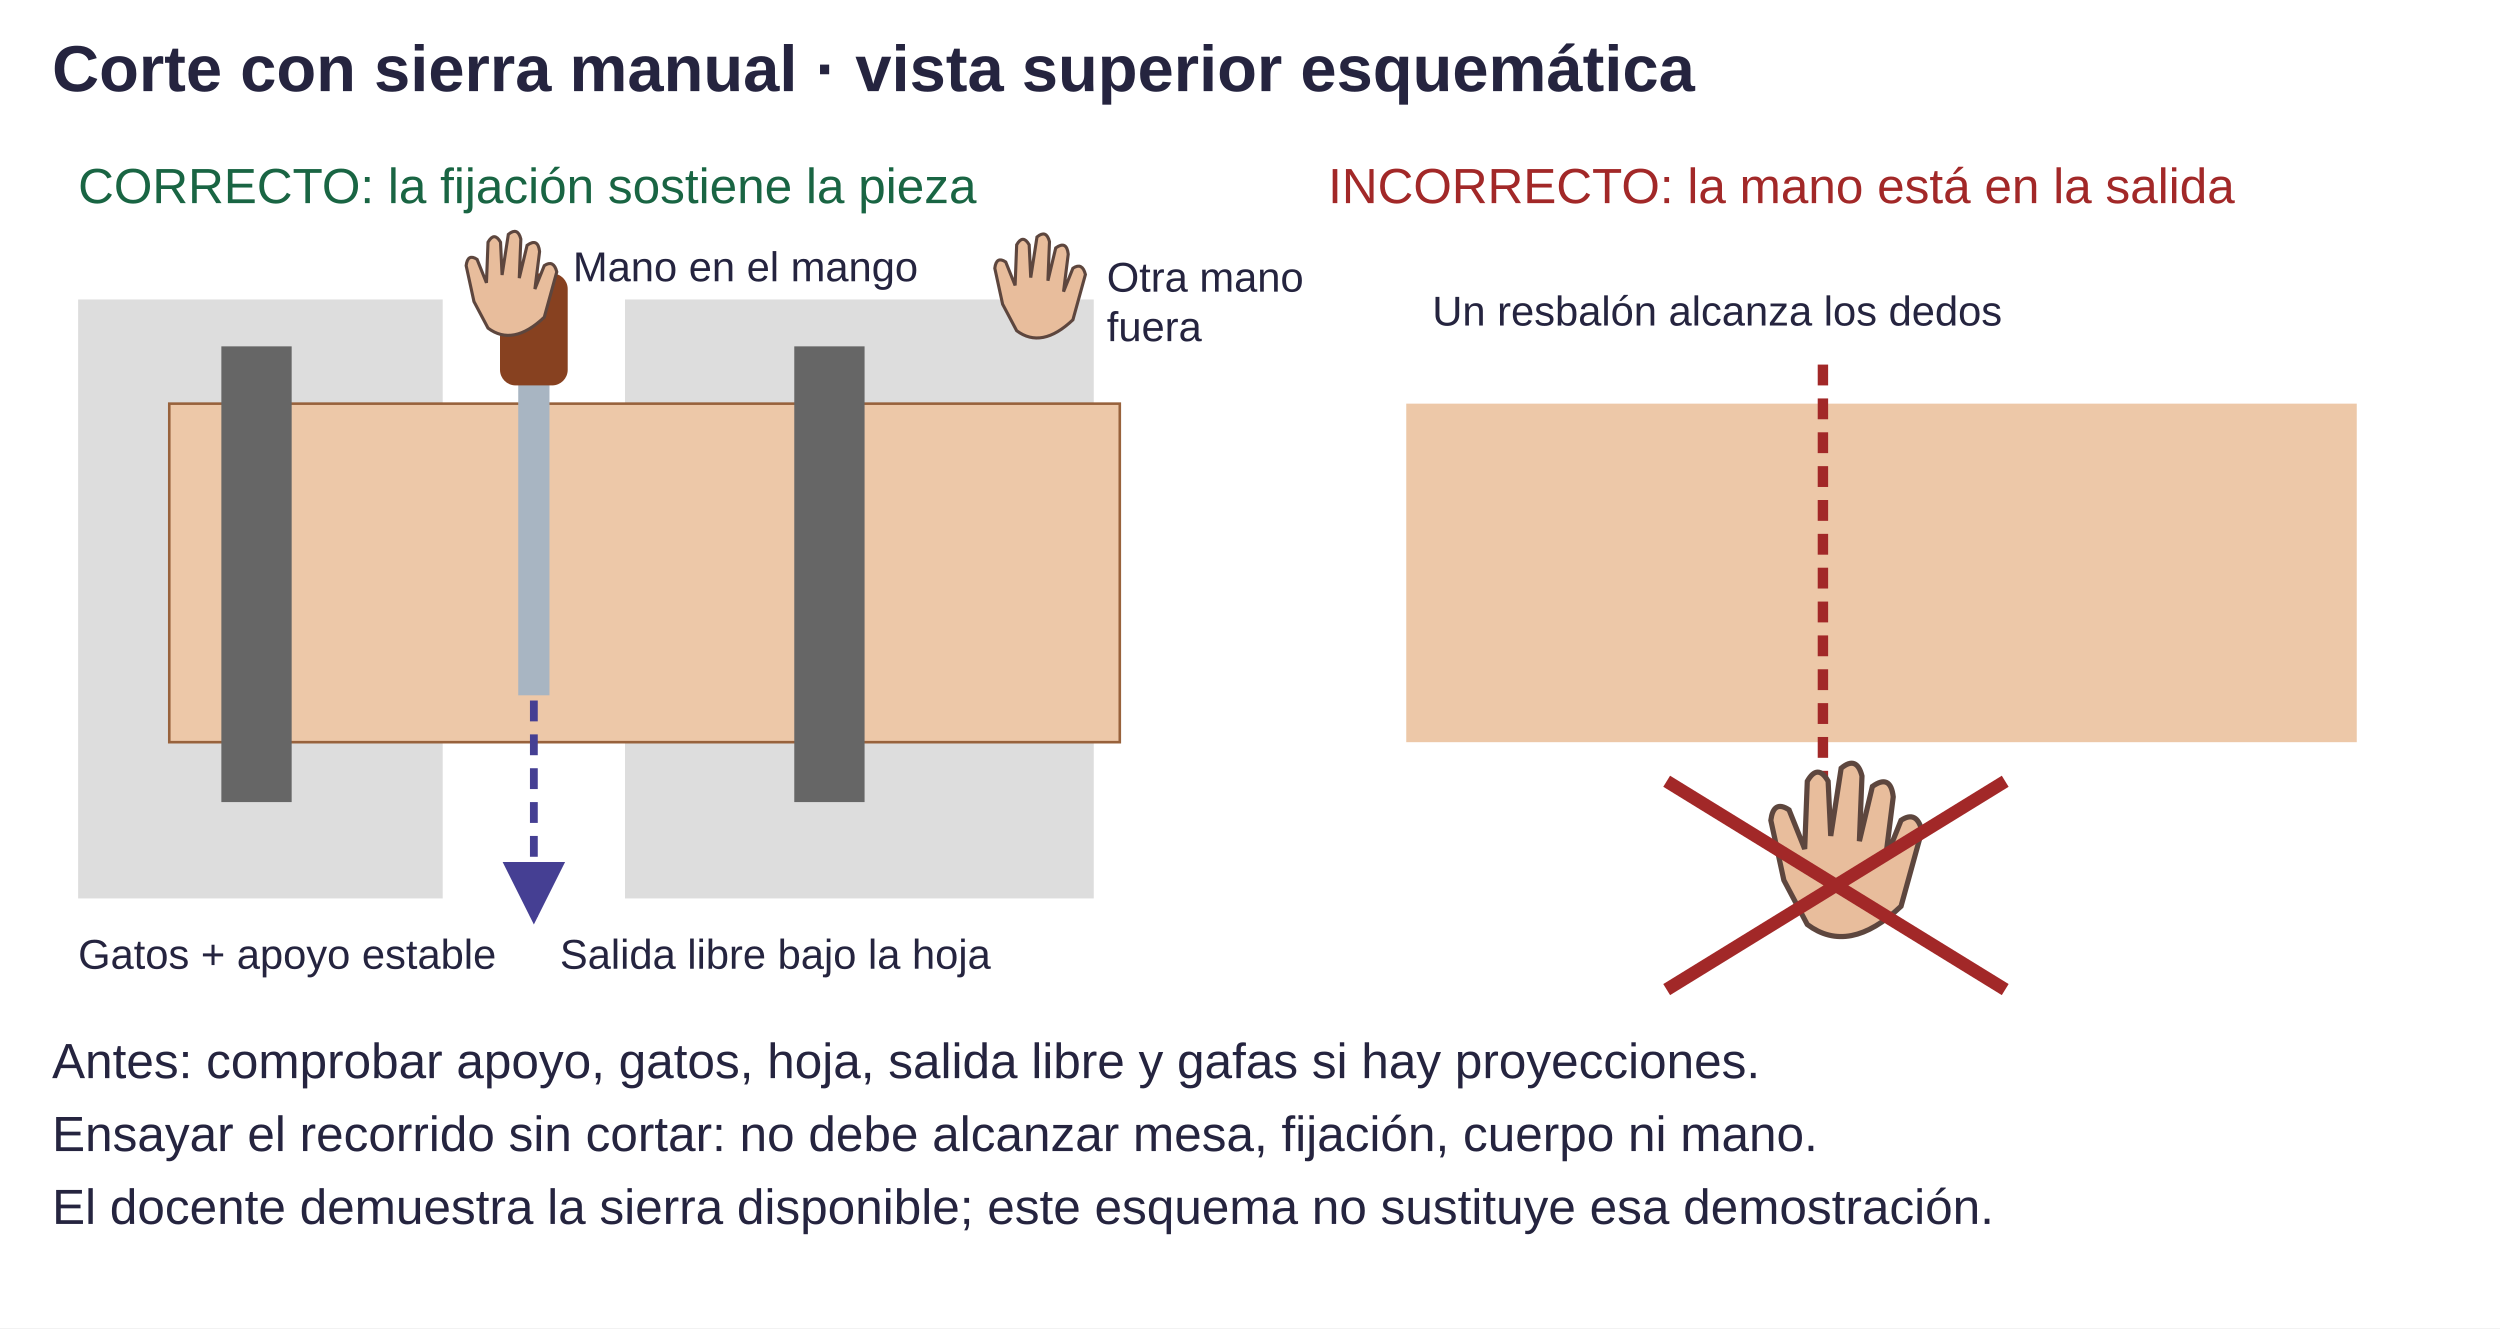
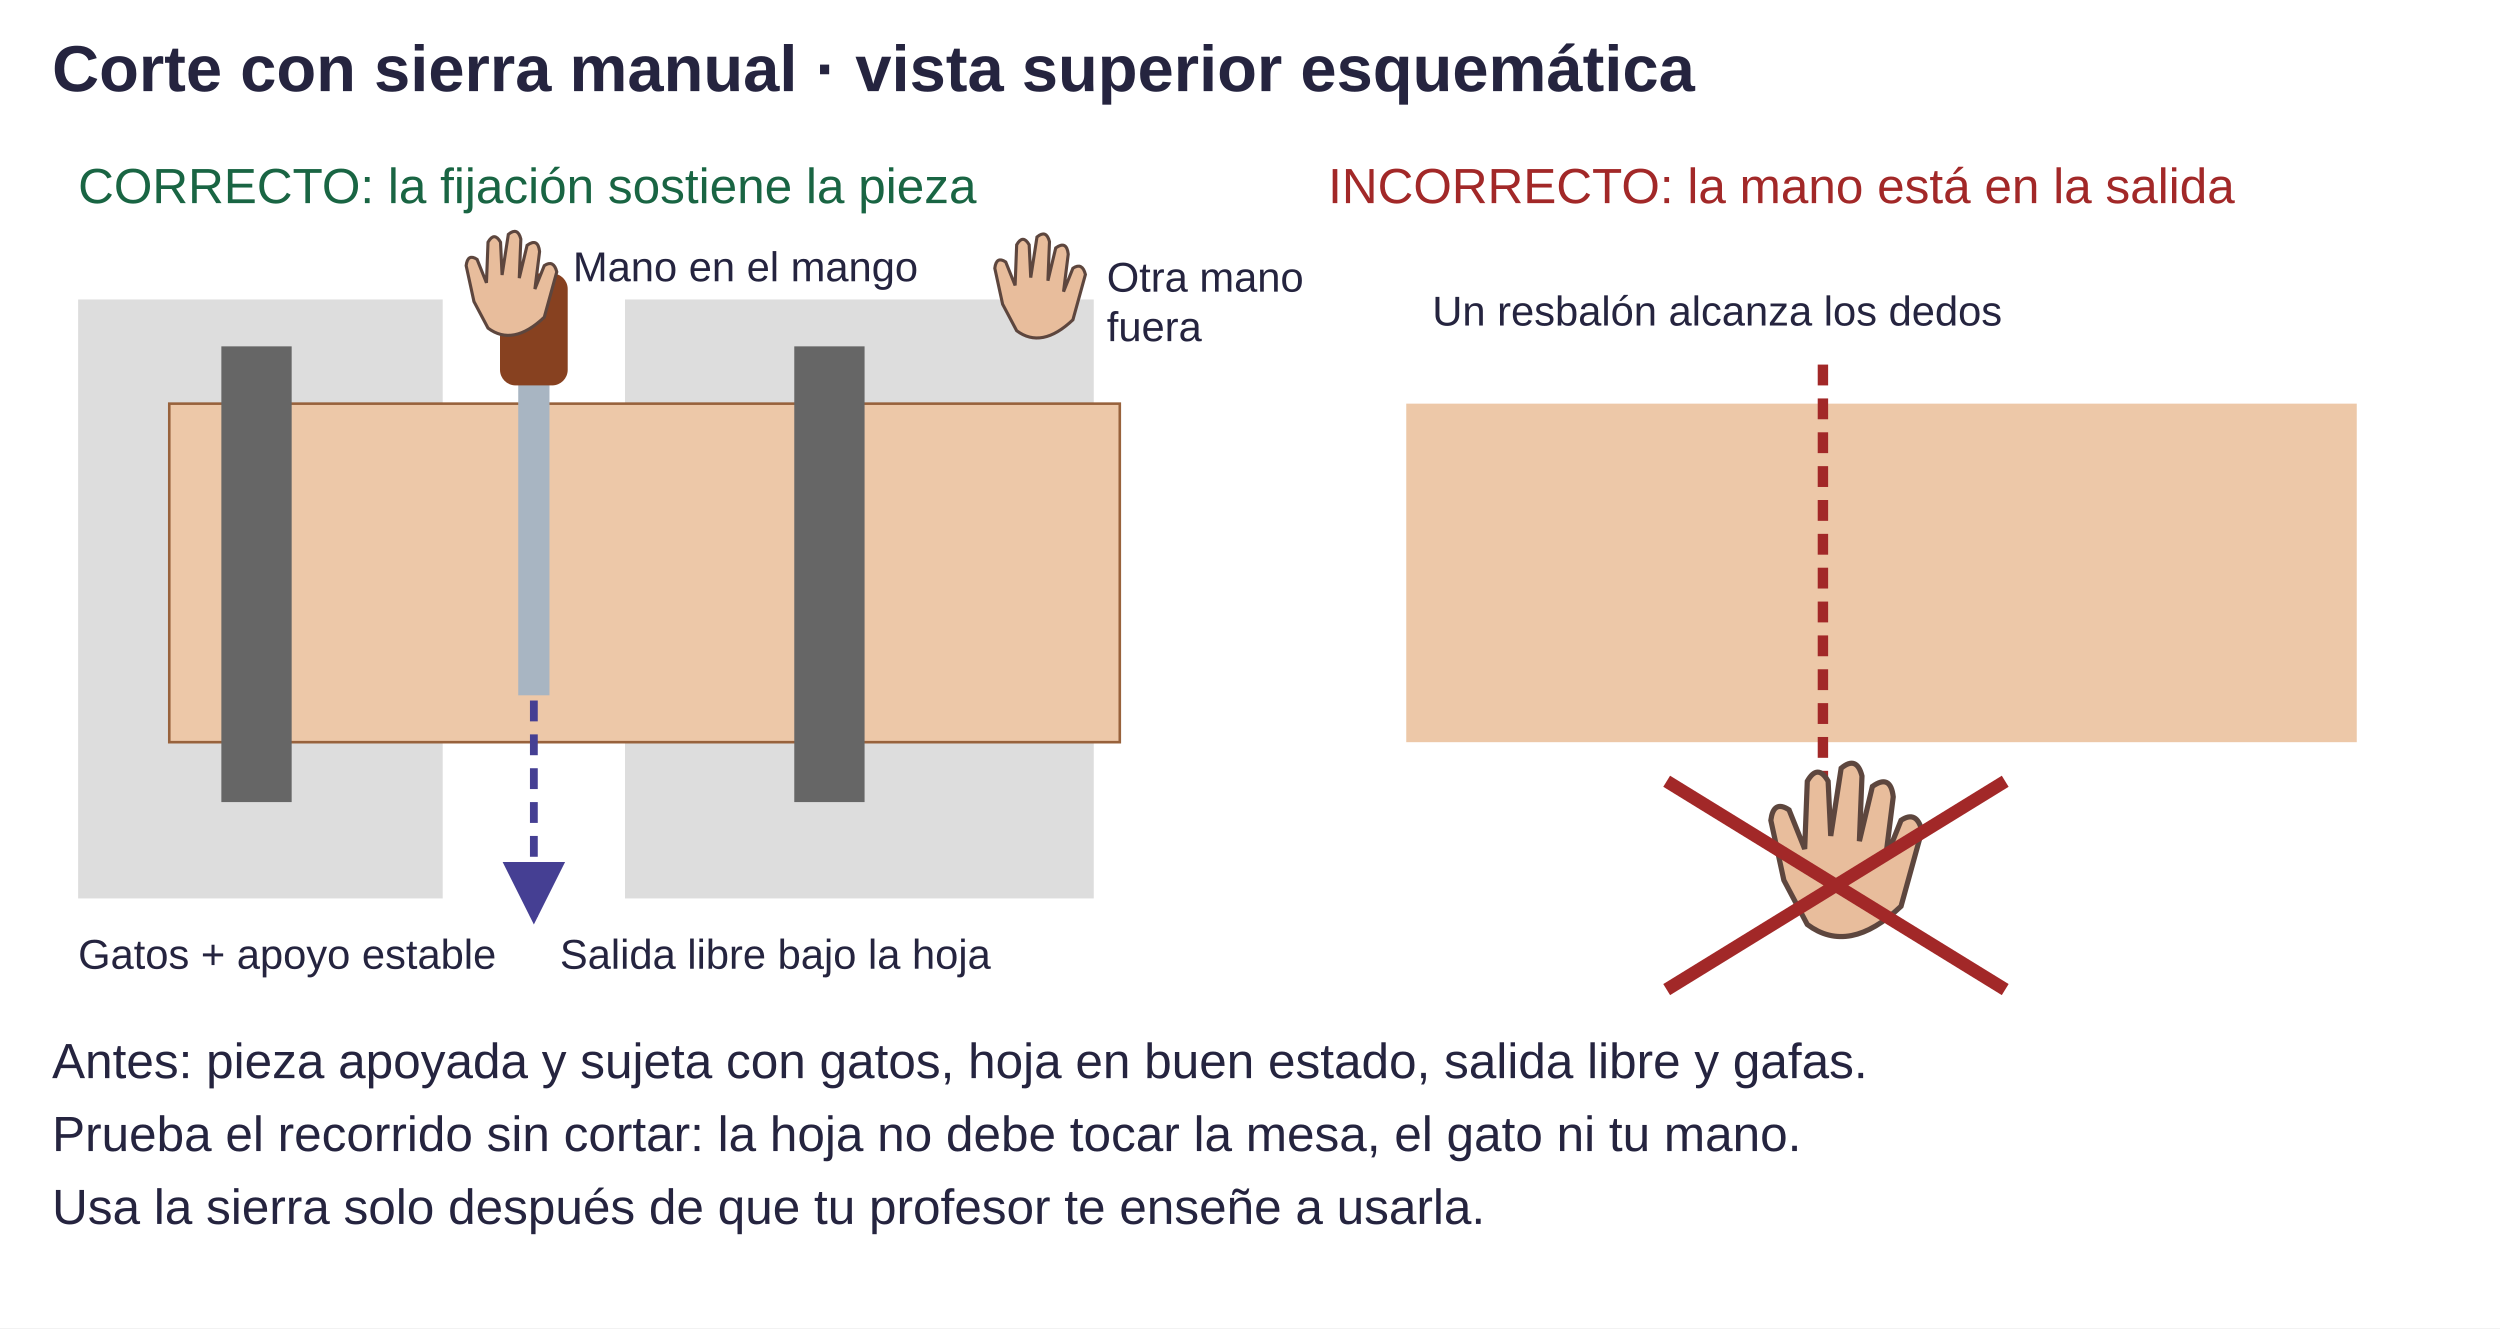
<svg xmlns="http://www.w3.org/2000/svg" width="960" height="510" viewBox="0 0 960 510">
  <style>text{font-family:Arial;font-size:19px;fill:#25243f}.small{font-size:16px}.title{font-size:25px;font-weight:bold}.ok{fill:#196543}.bad{fill:#a22828}</style>
  <rect width="960" height="510" fill="white" />
  <defs>
    <marker id="a" markerWidth="8" markerHeight="8" refX="7" refY="4" orient="auto">
      <path d="M0,0 L8,4 L0,8" fill="#453f93" />
    </marker>
  </defs>
  <text x="20" y="35" class="title">Corte con sierra manual · vista superior esquemática</text>
  <text x="30" y="78" class="ok">CORRECTO: la fijación sostiene la pieza</text>
  <text x="510" y="78" class="bad">INCORRECTO: la mano está en la salida</text>
  <rect x="30" y="115" width="140" height="230" fill="#ddd" />
  <rect x="240" y="115" width="180" height="230" fill="#ddd" />
  <text x="215" y="372" class="small">Salida libre bajo la hoja</text>
  <rect x="65" y="155" width="365" height="130" fill="#edc8a8" stroke="#98623c" />
  <rect x="85" y="133" width="27" height="175" fill="#666" />
  <rect x="305" y="133" width="27" height="175" fill="#666" />
  <text x="30" y="372" class="small">Gatos + apoyo estable</text>
  <path d="M205,100 V352" stroke="#453f93" stroke-width="3" stroke-dasharray="8 5" marker-end="url(#a)" />
  <rect x="199" y="142" width="12" height="125" fill="#a8b5c2" />
  <rect x="192" y="105" width="26" height="43" rx="6" fill="#874120" />
  <g transform="translate(182 99) scale(.6)">
    <path d="M0,28 L-5,5 Q-4,-3 2,1 L8,16 L9,-10 Q13,-17 17,-10 L18,11 L22,-15 Q28,-20 30,-12 L29,13 L34,-8 Q41,-13 42,-4 L39,20 L45,5 Q51,1 53,9 L45,38 Q25,57 9,45 Z" fill="#e8bd9c" stroke="#5d463e" stroke-width="2" />
  </g>
  <g transform="translate(385 100) scale(.6)">
    <path d="M0,28 L-5,5 Q-4,-3 2,1 L8,16 L9,-10 Q13,-17 17,-10 L18,11 L22,-15 Q28,-20 30,-12 L29,13 L34,-8 Q41,-13 42,-4 L39,20 L45,5 Q51,1 53,9 L45,38 Q25,57 9,45 Z" fill="#e8bd9c" stroke="#5d463e" stroke-width="2" />
  </g>
  <text x="220" y="108" class="small">Mano en el mango</text>
  <text x="425" y="112" class="small">Otra mano</text>
  <text x="425" y="131" class="small">fuera</text>
  <rect x="540" y="155" width="365" height="130" fill="#edc8a8" />
  <path d="M700,140 V350" stroke="#a22828" stroke-width="4" stroke-dasharray="8 5" />
  <g transform="translate(685 310)">
    <path d="M0,28 L-5,5 Q-4,-3 2,1 L8,16 L9,-10 Q13,-17 17,-10 L18,11 L22,-15 Q28,-20 30,-12 L29,13 L34,-8 Q41,-13 42,-4 L39,20 L45,5 Q51,1 53,9 L45,38 Q25,57 9,45 Z" fill="#e8bd9c" stroke="#5d463e" stroke-width="2" />
  </g>
  <path d="M640,300 L770,380 M770,300 L640,380" stroke="#a22828" stroke-width="5" />
  <text x="550" y="125" class="small">Un resbalón alcanza los dedos</text>
-   <text x="20" y="414">Antes: comprobar apoyo, gatos, hoja, salida libre y gafas si hay proyecciones.</text>
-   <text x="20" y="442">Ensayar el recorrido sin cortar: no debe alcanzar mesa, fijación, cuerpo ni mano.</text>
-   <text x="20" y="470">El docente demuestra la sierra disponible; este esquema no sustituye esa demostración.</text>
+   <text x="20" y="414">Antes: pieza apoyada y sujeta con gatos, hoja en buen estado, salida libre y gafas.</text>
+   <text x="20" y="442">Prueba el recorrido sin cortar: la hoja no debe tocar la mesa, el gato ni tu mano.</text>
+   <text x="20" y="470">Usa la sierra solo después de que tu profesor te enseñe a usarla.</text>
</svg>
